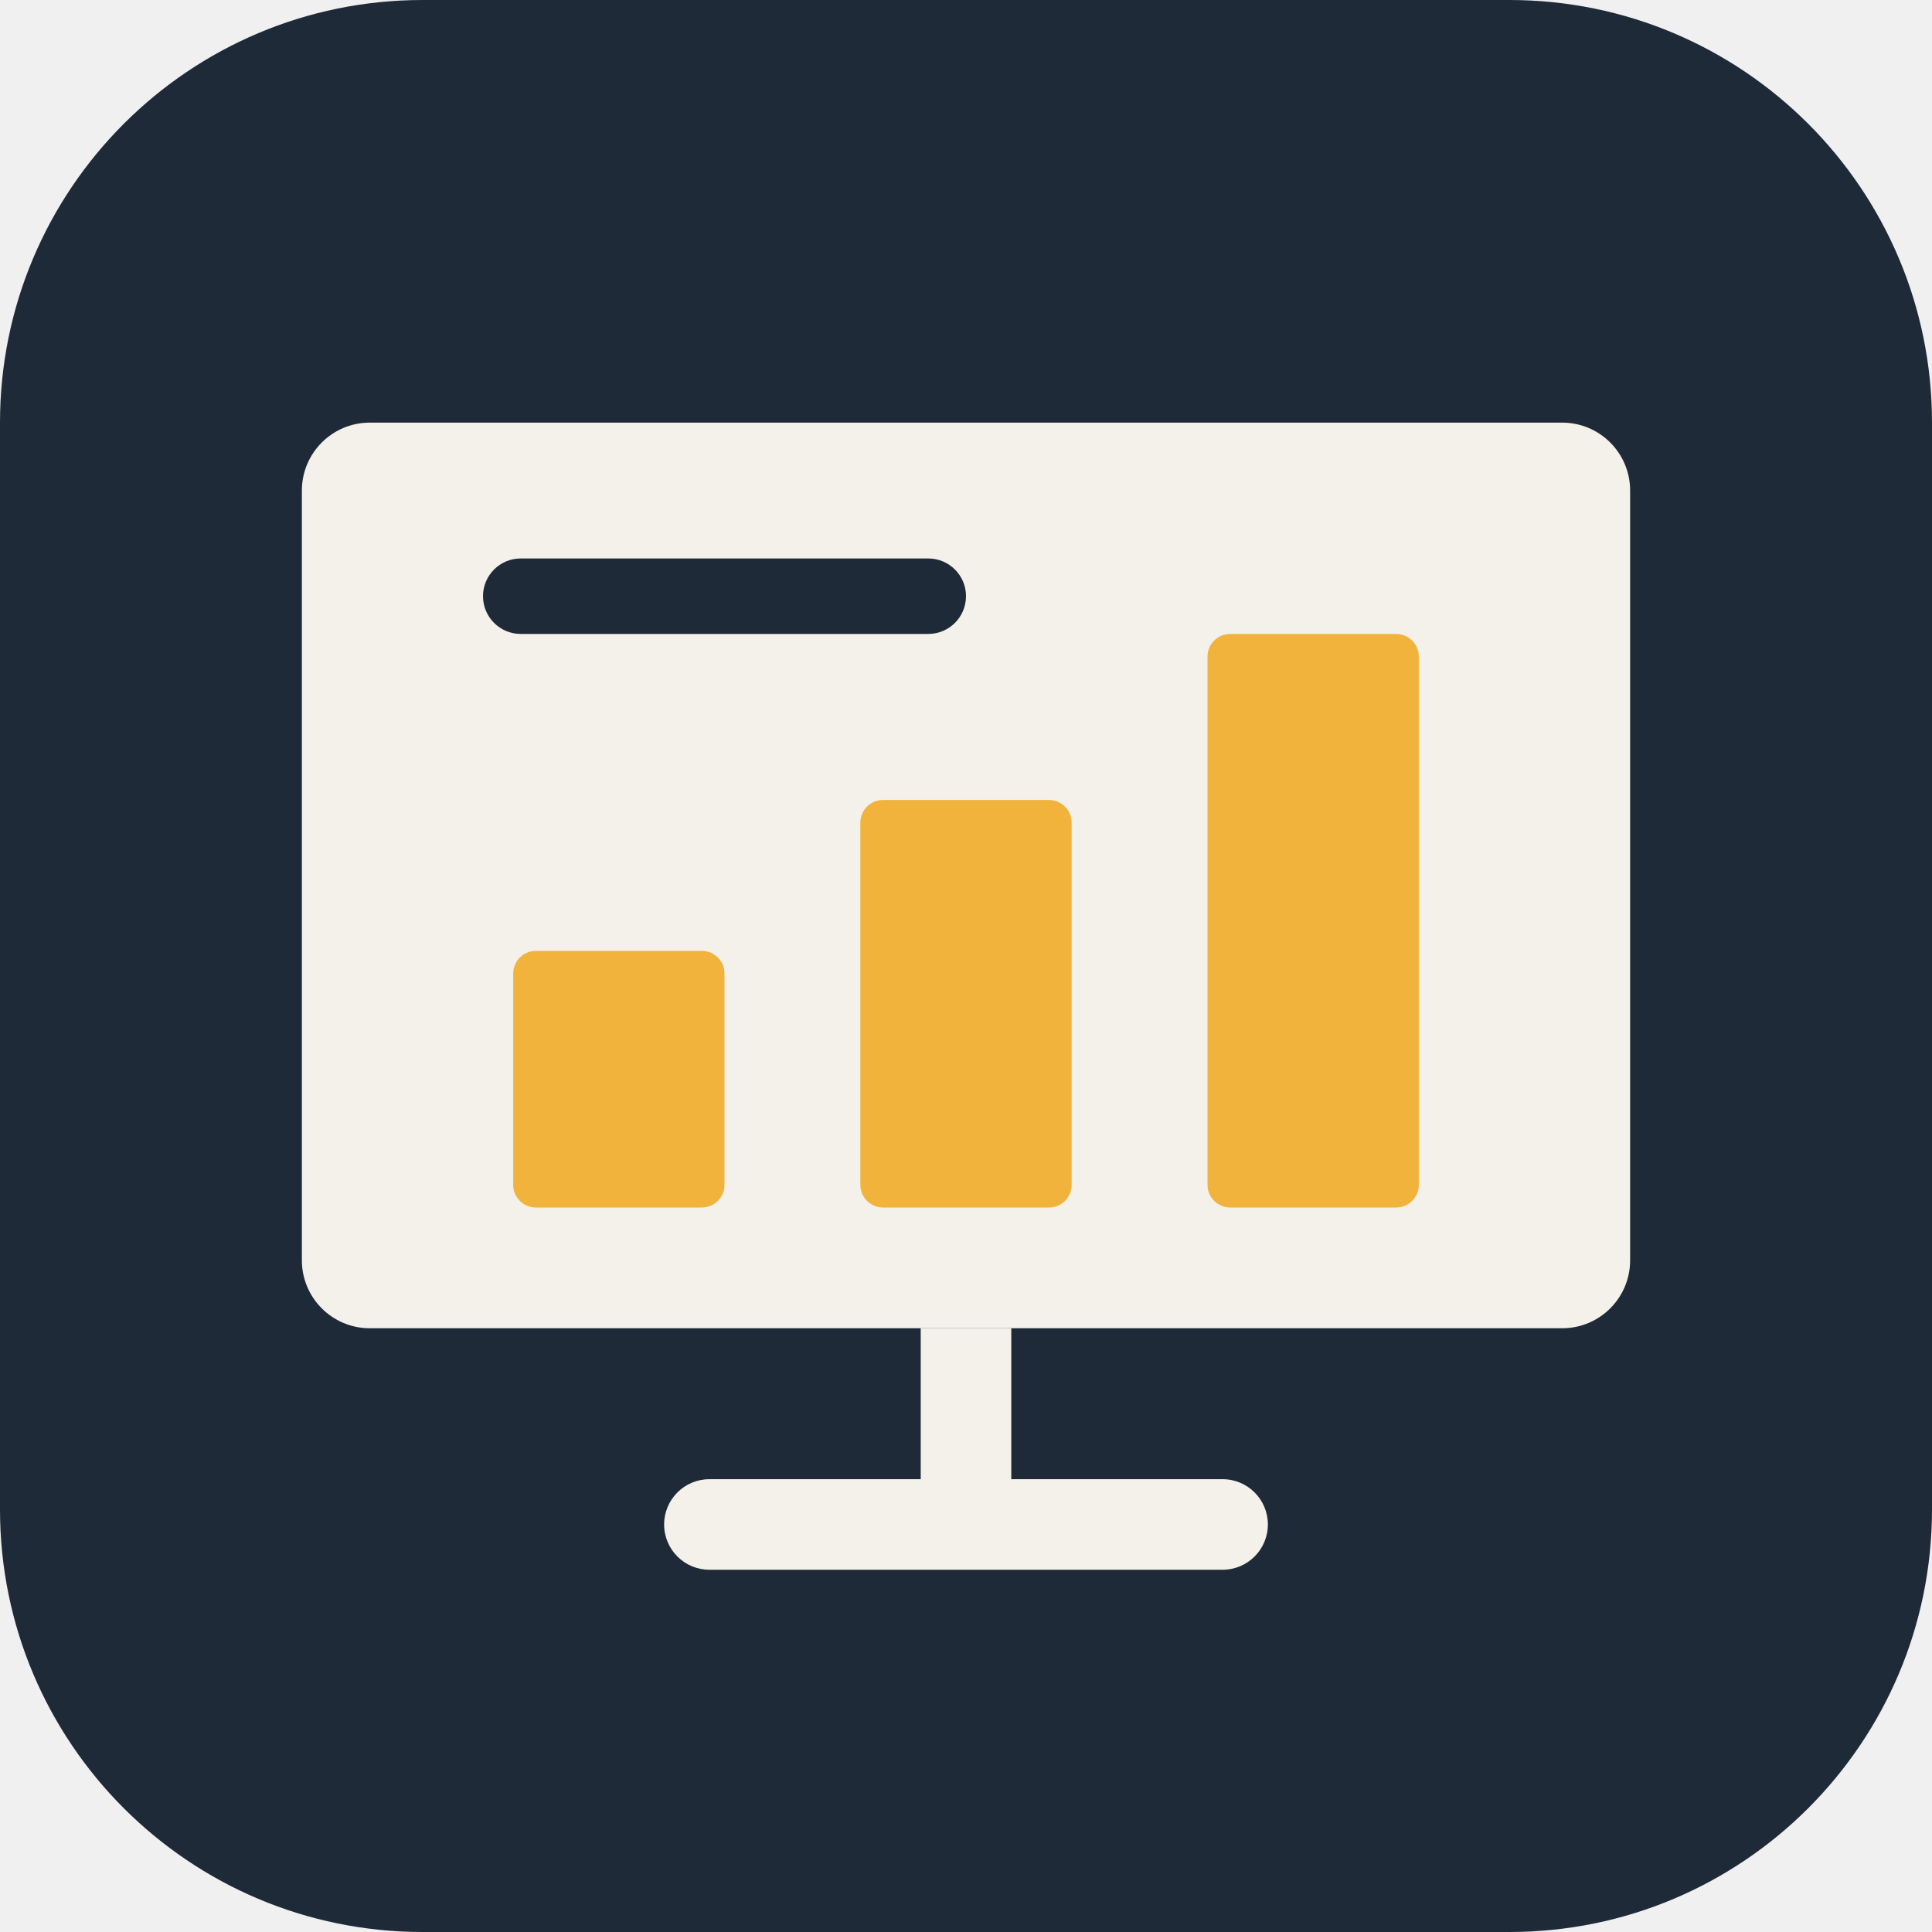
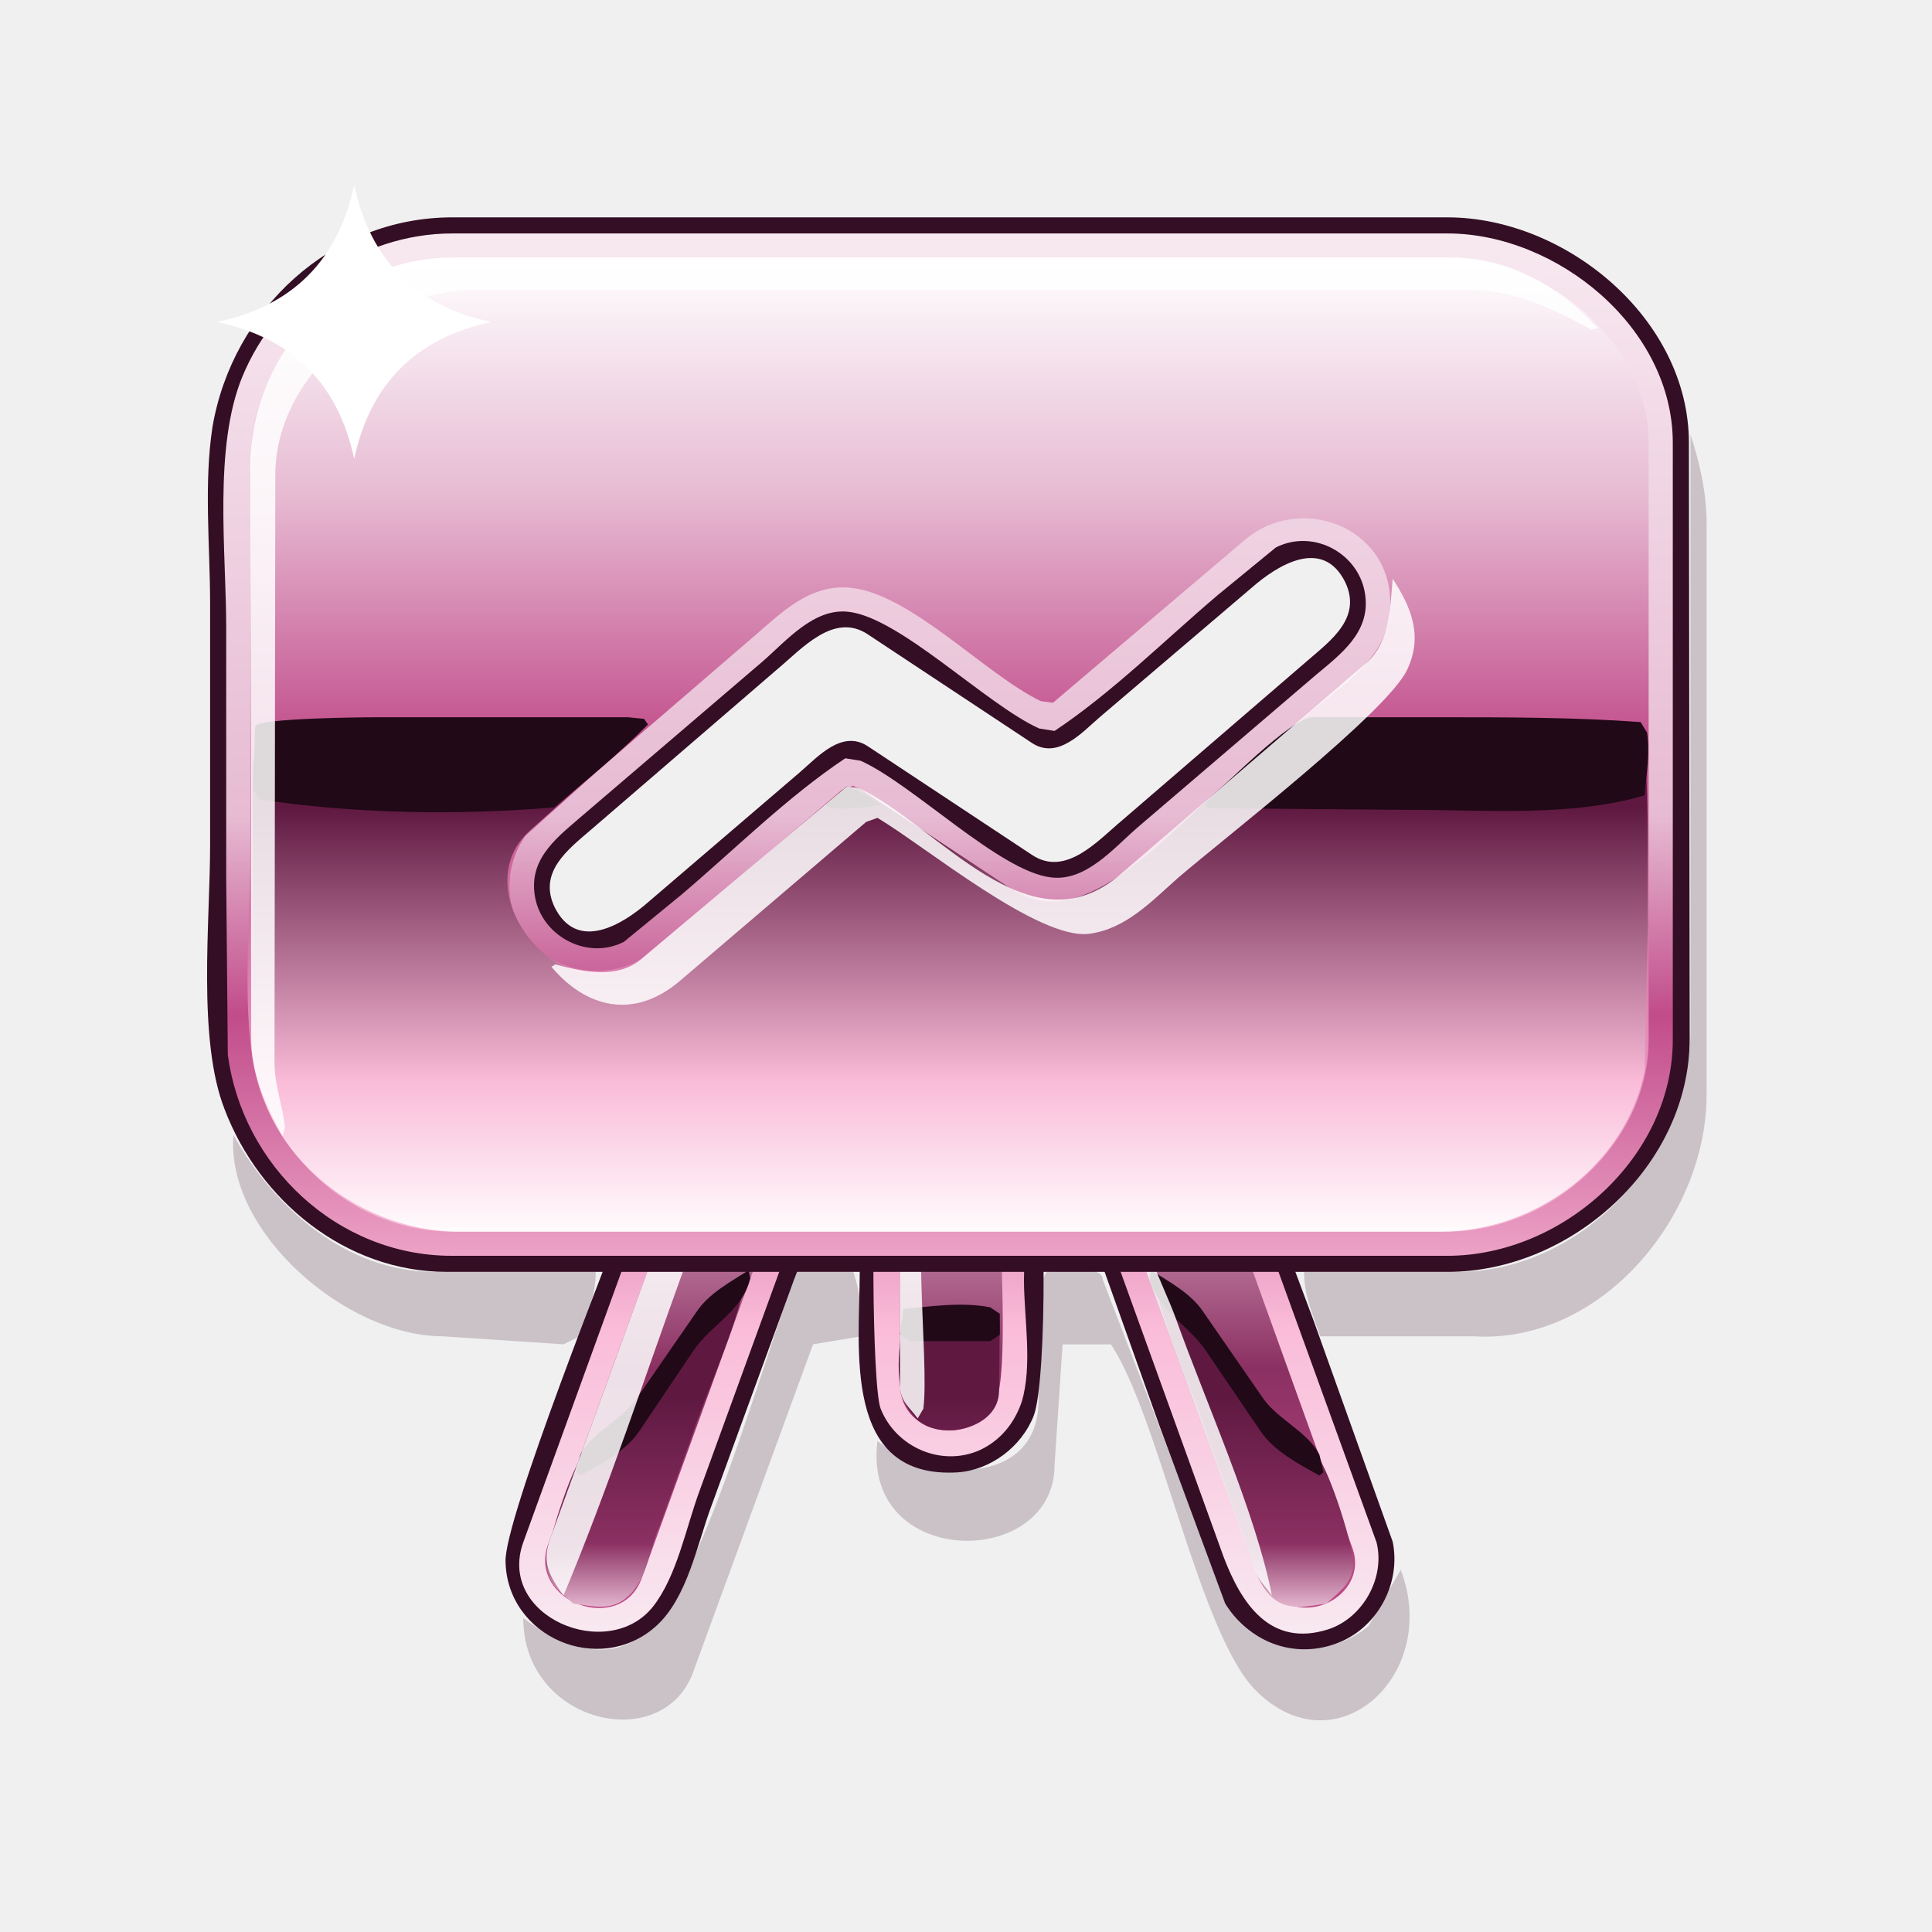
<svg xmlns="http://www.w3.org/2000/svg" viewBox="0 0 512 512">
-   <rect width="512" height="512" rx="112" fill="#1E2A38" />
-   <rect x="80" y="112" width="352" height="240" rx="18" fill="#F4F1EA" />
-   <rect x="244" y="352" width="24" height="48" fill="#F4F1EA" />
-   <rect x="176" y="392" width="160" height="24" rx="12" fill="#F4F1EA" />
-   <rect x="128" y="148" width="128" height="20" rx="10" fill="#1E2A38" />
-   <g fill="#F2B33D">
-     <rect x="136" y="252" width="56" height="68" rx="6" />
-     <rect x="228" y="212" width="56" height="108" rx="6" />
-     <rect x="320" y="168" width="56" height="152" rx="6" />
+   <g transform="scale(21.33333)">
+     <g fill="none">
+       <defs>
+         <linearGradient id="SVGMynKlb1h" x1="0" x2="0" y1="2.7" y2="20.4" gradientUnits="userSpaceOnUse">
+           <stop offset="0" stop-color="#F8EAF1" />
+           <stop offset=".42" stop-color="#E7BBD3" />
+           <stop offset=".56" stop-color="#C14C8A" />
+           <stop offset=".78" stop-color="#FABCD9" />
+           <stop offset="1" stop-color="#F8EAF1" />
+         </linearGradient>
+         <linearGradient id="SVG90mstbGz" x1="0" x2="0" y1="14" y2="20" gradientUnits="userSpaceOnUse">
+           <stop offset="0" stop-color="#E7BBD3" />
+           <stop offset=".5" stop-color="#8B3062" />
+           <stop offset="1" stop-color="#C14C8A" />
+         </linearGradient>
+         <linearGradient id="SVGF7XNod0h" x1="0" x2="0" y1="14" y2="20" gradientUnits="userSpaceOnUse">
+           <stop offset=".56" stop-color="#5F1941" />
+           <stop offset=".86" stop-color="#8B3062" />
+           <stop offset="1" stop-color="#E7BBD3" />
+         </linearGradient>
+         <linearGradient id="SVGDtTd9dvy" x1="0" x2="0" y1="3.2" y2="15.4" gradientUnits="userSpaceOnUse">
+           <stop offset="0" stop-color="#fff" />
+           <stop offset=".24" stop-color="#E7BBD3" />
+           <stop offset=".5" stop-color="#C14C8A" />
+           <stop offset="1" stop-color="#FABCD9" />
+         </linearGradient>
+         <linearGradient id="SVG31PJBdzj" x1="0" x2="0" y1="3.2" y2="15.4" gradientUnits="userSpaceOnUse">
+           <stop offset=".56" stop-color="#5F1941" />
+           <stop offset=".84" stop-color="#FABCD9" />
+           <stop offset="1" stop-color="#fff" />
+         </linearGradient>
+       </defs>
+       <path fill="#340E24" fill-opacity=".2" d="M21 5.4v7.4c0 1.5-1.3 3-2.9 3h-1.9c0 .3.1.5.2.8h1.9c1.6.1 2.9-1.5 2.9-3V6.5c0-.4-.1-.8-.2-1.1M2.9 14.1c-.1 1.2 1.4 2.5 2.6 2.5l1.5.1l.2-.1c.1-.3.2-.5.2-.8h-2c-1.1 0-2-.8-2.5-1.7m7 1.7c-.4 1-1.2 4-1.9 4.5c-.5.4-1.1.1-1.5-.2c0 1.3 1.7 1.7 2.1.7l1.5-4.1l.6-.1c0-.3 0-.5-.1-.8zm3.1 0l-.1.2v1.4c0 1.1-1.4 1-2 .5c-.2 1.6 2.2 1.6 2.2.3l.1-1.5h.6c.6.9 1.1 3.6 1.8 4.3c1 1 2.3-.2 1.8-1.5l-.4.7c-.6.5-1.6.3-1.8-.4l-1.5-3.9c0-.2-.5-.1-.7-.1" />
+       <path fill="#340E24" d="M8.8 13.47c-.6.19-.74.81-.93 1.33c-.28.75-1.61 4.08-1.59 4.6c.02.94 1.17 1.43 1.87.8c.39-.35.51-1.02.69-1.5l.99-2.71c.15-.43.42-.93.45-1.39c.05-.79-.73-1.37-1.48-1.13m2.61.01c-.35.12-.61.44-.7.8c-.12.46-.03 1.04-.03 1.52c0 .94-.23 2.58 1.22 2.49c.41-.03.79-.32.94-.7c.17-.43.17-3.14-.03-3.55c-.25-.52-.86-.75-1.4-.56m2.61.01c-.47.18-.77.71-.69 1.21l1.08 3.03l.81 2.19c.29.47.84.69 1.37.5c.51-.18.82-.74.71-1.27l-.98-2.74l-.92-2.46c-.28-.47-.87-.66-1.38-.46" />
+       <path fill="url(#SVGMynKlb1h)" d="M8.31 14.17L6.5 19.16c-.33.92 1.05 1.5 1.61.8c.3-.38.41-.98.58-1.44l1.03-2.83c.17-.47.51-1.05.28-1.54c-.32-.68-1.41-.73-1.69.02m3.19-.51c-.29.09-.5.34-.59.62c-.09.31-.08 2.94.03 3.22c.19.48.76.73 1.24.51c.25-.12.42-.33.51-.59c.14-.45.03-1.06.03-1.52c0-.68.25-1.87-.54-2.21a1 1 0 0 0-.68-.03m2.61.01c-.46.17-.67.68-.55 1.13l1.64 4.54c.22.58.58 1.13 1.3.9c.43-.14.71-.64.6-1.08l-1.79-4.94c-.19-.47-.7-.73-1.2-.55" />
+       <path fill="url(#SVG90mstbGz)" d="m8.58 14.32l-1.77 4.86c-.26.72.9 1.14 1.16.43l1.78-4.91c.27-.73-.91-1.1-1.17-.38m2.6.18v2.7c.01.66.94.77 1.19.21c.16-.35.05-2.02.05-2.51c0-.33.03-.68-.28-.89c-.38-.25-.96.02-.96.49m2.66.2l1.71 4.7c.37 1.02 1.49.49 1.25-.17l-1.71-4.75c-.36-.99-1.5-.48-1.25.22" />
+       <path fill="url(#SVGF7XNod0h)" d="M9.19 15.97c-.2.14-.43.29-.57.5l-.73 1.07l-.65.55c-.14.13-.49 1.2-.45 1.39c.04.22.18.3.33.44c.23.03.47.1.67-.08c.26-.22.27-.6.41-.9l.37-1.03c.21-.64.51-1.25.67-1.9zm5.22 0l-.05.04c.16.65.46 1.26.67 1.9l.37 1.04c.14.29.15.66.41.9c.2.17.44.1.67.07c.14-.14.29-.22.33-.44c.04-.19-.31-1.26-.45-1.39l-.65-.55l-.73-1.07c-.15-.21-.37-.36-.57-.5m-3.19.41c-.05.38-.16.96.19 1.27c.3.25 1 .09 1-.37l.01-.86l-.12-.05z" />
+       <path fill="#210917" d="M9.3 15.78c-.22.14-.5.29-.65.52l-.74 1.07c-.18.27-.55.41-.7.7l-.05.22l.05.04c.25-.14.56-.3.73-.55l.68-1.01c.23-.33.6-.48.7-.89zm5 0l-.02.1c.1.41.47.56.7.9l.68 1c.17.25.48.41.73.55l.05-.04l-.05-.22c-.15-.29-.51-.43-.7-.7l-.74-1.07c-.15-.23-.43-.38-.65-.52m-3.08.48c-.01.1-.03.22-.04.32l.12.08h1l.12-.08v-.26l-.12-.08c-.35-.07-.74-.01-1.08.02" />
+       <path fill="#fff" fill-opacity=".85" d="M8.58 14.32L6.84 19.1c-.12.32-.01.48.16.72c.55-1.31 1.01-2.72 1.5-4.07c.3-.82.24-1.39 1.22-1.46c-.07-.09-.09-.18-.2-.26a.62.62 0 0 0-.94.29m2.6.28v2.6c0 .21.12.28.22.42l.07-.12c.08-.63-.19-2.52.14-2.94c.18-.24.48-.25.73-.27c-.06-.08-.06-.16-.15-.24c-.45-.38-1.02.04-1.01.55m2.66.1l1.74 4.79c.05.14.14.22.22.33c-.2-1.03-.83-2.42-1.2-3.46c-.14-.38-.5-1.07-.48-1.46c.03-.51.5-.58.89-.6c-.09-.11-.12-.22-.25-.3c-.45-.27-1.11.17-.92.7" />
+       <path fill="#340E24" d="M5.62 2.7c-1.51 0-2.73 1.15-2.98 2.6c-.11.71-.03 1.49-.03 2.2v3c0 .95-.16 2.41.18 3.28c.43 1.13 1.5 2.02 2.76 2.02h12.43c1.54 0 3.01-1.32 3.01-2.9l-.01-7.4c0-1.54-1.53-2.8-3-2.8zm7.2 7.92l-2.04-1.35c-.32-.21-.62.13-.84.32L8.06 11.2c-.33.29-.89.63-1.17.07c-.21-.44.17-.72.46-.97l2.31-1.99c.3-.25.7-.71 1.12-.43l2.04 1.35c.32.21.62-.13.84-.32l1.89-1.61c.32-.28.88-.63 1.16-.07c.21.44-.17.72-.46.97l-2.31 1.99c-.3.25-.7.71-1.12.43" />
+       <path fill="url(#SVGMynKlb1h)" d="M5.62 2.9c-1.14 0-2.18.74-2.61 1.78c-.36.88-.2 2.17-.2 3.12v3.1l.02 2.2c.18 1.38 1.36 2.5 2.78 2.5h12.37c1.43 0 2.81-1.23 2.8-2.7V5.5c0-1.43-1.44-2.6-2.8-2.6zm4.88 6.52c-.72.48-1.37 1.13-2.03 1.69l-.72.59c-.47.24-1.05-.09-1.11-.6c-.06-.46.31-.72.62-.99l2.21-1.89c.3-.26.64-.67 1.07-.62c.64.07 1.72 1.16 2.37 1.45l.19.03c.72-.48 1.37-1.13 2.03-1.69l.72-.59c.48-.24 1.05.09 1.11.6c.06.46-.31.73-.62.99l-2.21 1.89c-.3.26-.64.67-1.07.62c-.64-.07-1.72-1.16-2.37-1.45z" />
+       <path fill="url(#SVGDtTd9dvy)" d="M5.62 3.2c-1.26 0-2.3.98-2.49 2.2l-.02 2.2v3.1c0 .82-.14 2.15.14 2.9c.37.98 1.29 1.7 2.37 1.7h12.36c1.27 0 2.51-1.09 2.5-2.4V5.5c0-1.27-1.31-2.3-2.5-2.3zm4.98 6.56l-.14.05l-2.32 1.98c-.69.59-1.82.16-1.81-.79c0-.22.07-.44.2-.62l.89-.8l1.94-1.67c.35-.3.69-.65 1.19-.61c.75.06 1.69 1.08 2.38 1.41l.15.02l2.38-2.02c.69-.59 1.82-.17 1.81.79c0 .22-.07.44-.2.62c-.23.31-.6.55-.89.81l-1.94 1.66c-.35.3-.69.65-1.19.61c-.63-.05-1.86-1.08-2.45-1.44" />
+       <path fill="url(#SVG31PJBdzj)" d="m3.17 9.32l-.03.18v3.4c0 1.36 1.26 2.4 2.56 2.4h12.2c1.17 0 2.3-.83 2.53-2l.04-1.8c-.01-.73.02-1.46-.04-2.18l-.05-.04h-4.57c-.11 0-.55.43-.66.52c-.59.51-1.7 1.83-2.56 1.26l-1.92-1.27l-.15-.02l-2.5 2.11c-.97.83-2.3-.78-1.44-1.56L7.72 9.3c-.76-.07-1.55-.03-2.32-.03c-.74 0-1.52-.05-2.23.05" />
+       <path fill="#210917" d="M3.22 9.93c1.18.18 2.47.2 3.66.1c.4-.33.81-.67 1.17-1.03L8 8.93l-.2-.02H4.7c-.19 0-1.48.01-1.53.11l-.03.78zm11.74.07l.05.04l2.49.02c.95 0 2.02.09 2.93-.18c.02-.25.07-.52.03-.78l-.08-.13c-.82-.06-1.65-.06-2.48-.06h-1.6c-.25 0-1.13.88-1.34 1.09m-4.44-.23l-.26.23l.05.04c.23.01.42 0 .63-.04c-.2-.16-.21-.14-.42-.23" />
+       <path fill="#fff" fill-opacity=".85" d="M5.62 3.2c-1.43 0-2.51 1.22-2.51 2.6l.01 7.1c0 .44.18.84.39 1.21l.03-.11c-.03-.27-.13-.52-.13-.8l.01-7.3c0-1.26 1.31-2.3 2.5-2.3H18.2c.61 0 1.04.21 1.56.49c.02.02.06-.02.09-.01c-.47-.51-1.09-.88-1.81-.88zM17.3 7.19c-.03.34-.03.78-.32 1.04l-3.06 2.63c-1.13.98-2.26-.6-3.25-1.07l-.15-.02l-2.55 2.14c-.3.26-.74.16-1.07.07l-.05.03c.43.51 1.02.66 1.59.18l2.32-1.98l.14-.05c.59.35 2 1.52 2.63 1.44c.46-.06.78-.41 1.11-.7c.57-.49 2.59-2.05 2.84-2.58c.2-.42.05-.78-.18-1.13" />
+       <path fill="#fff" d="M4.4 2.3Q4.7 3.7 6.1 4q-1.4.3-1.7 1.7Q4.1 4.3 2.7 4q1.4-.3 1.7-1.7" />
+     </g>
  </g>
</svg>
